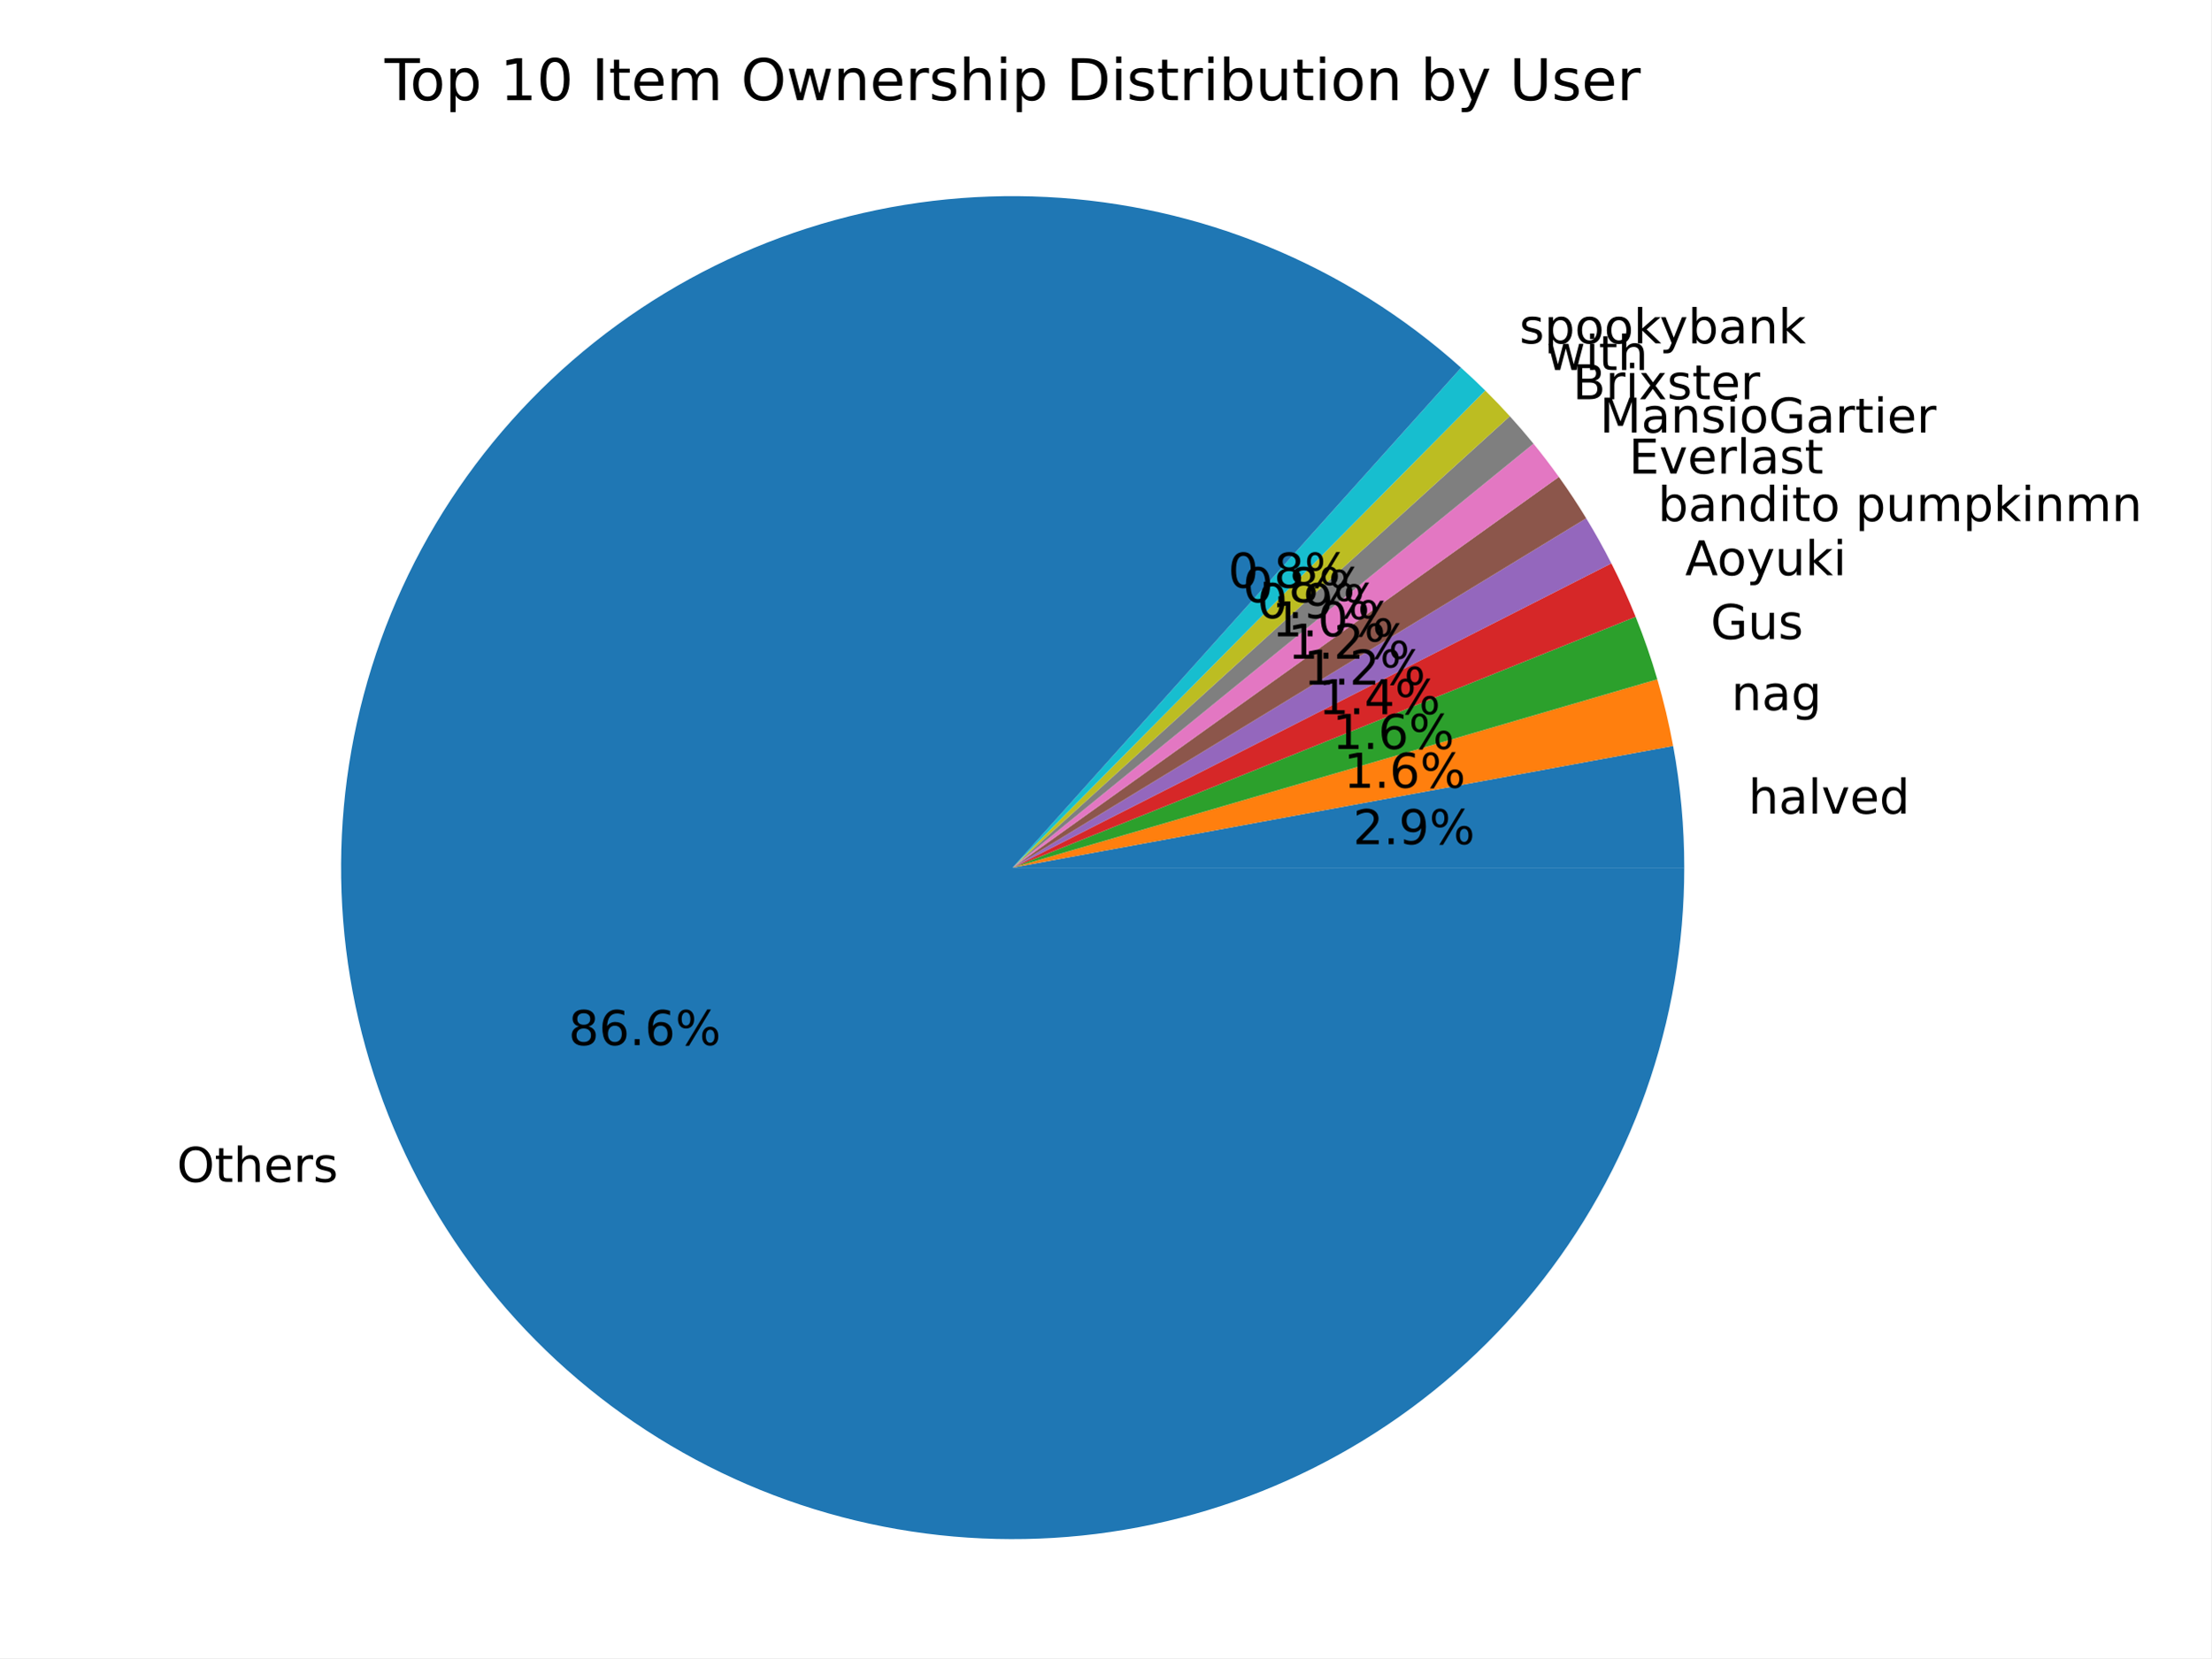
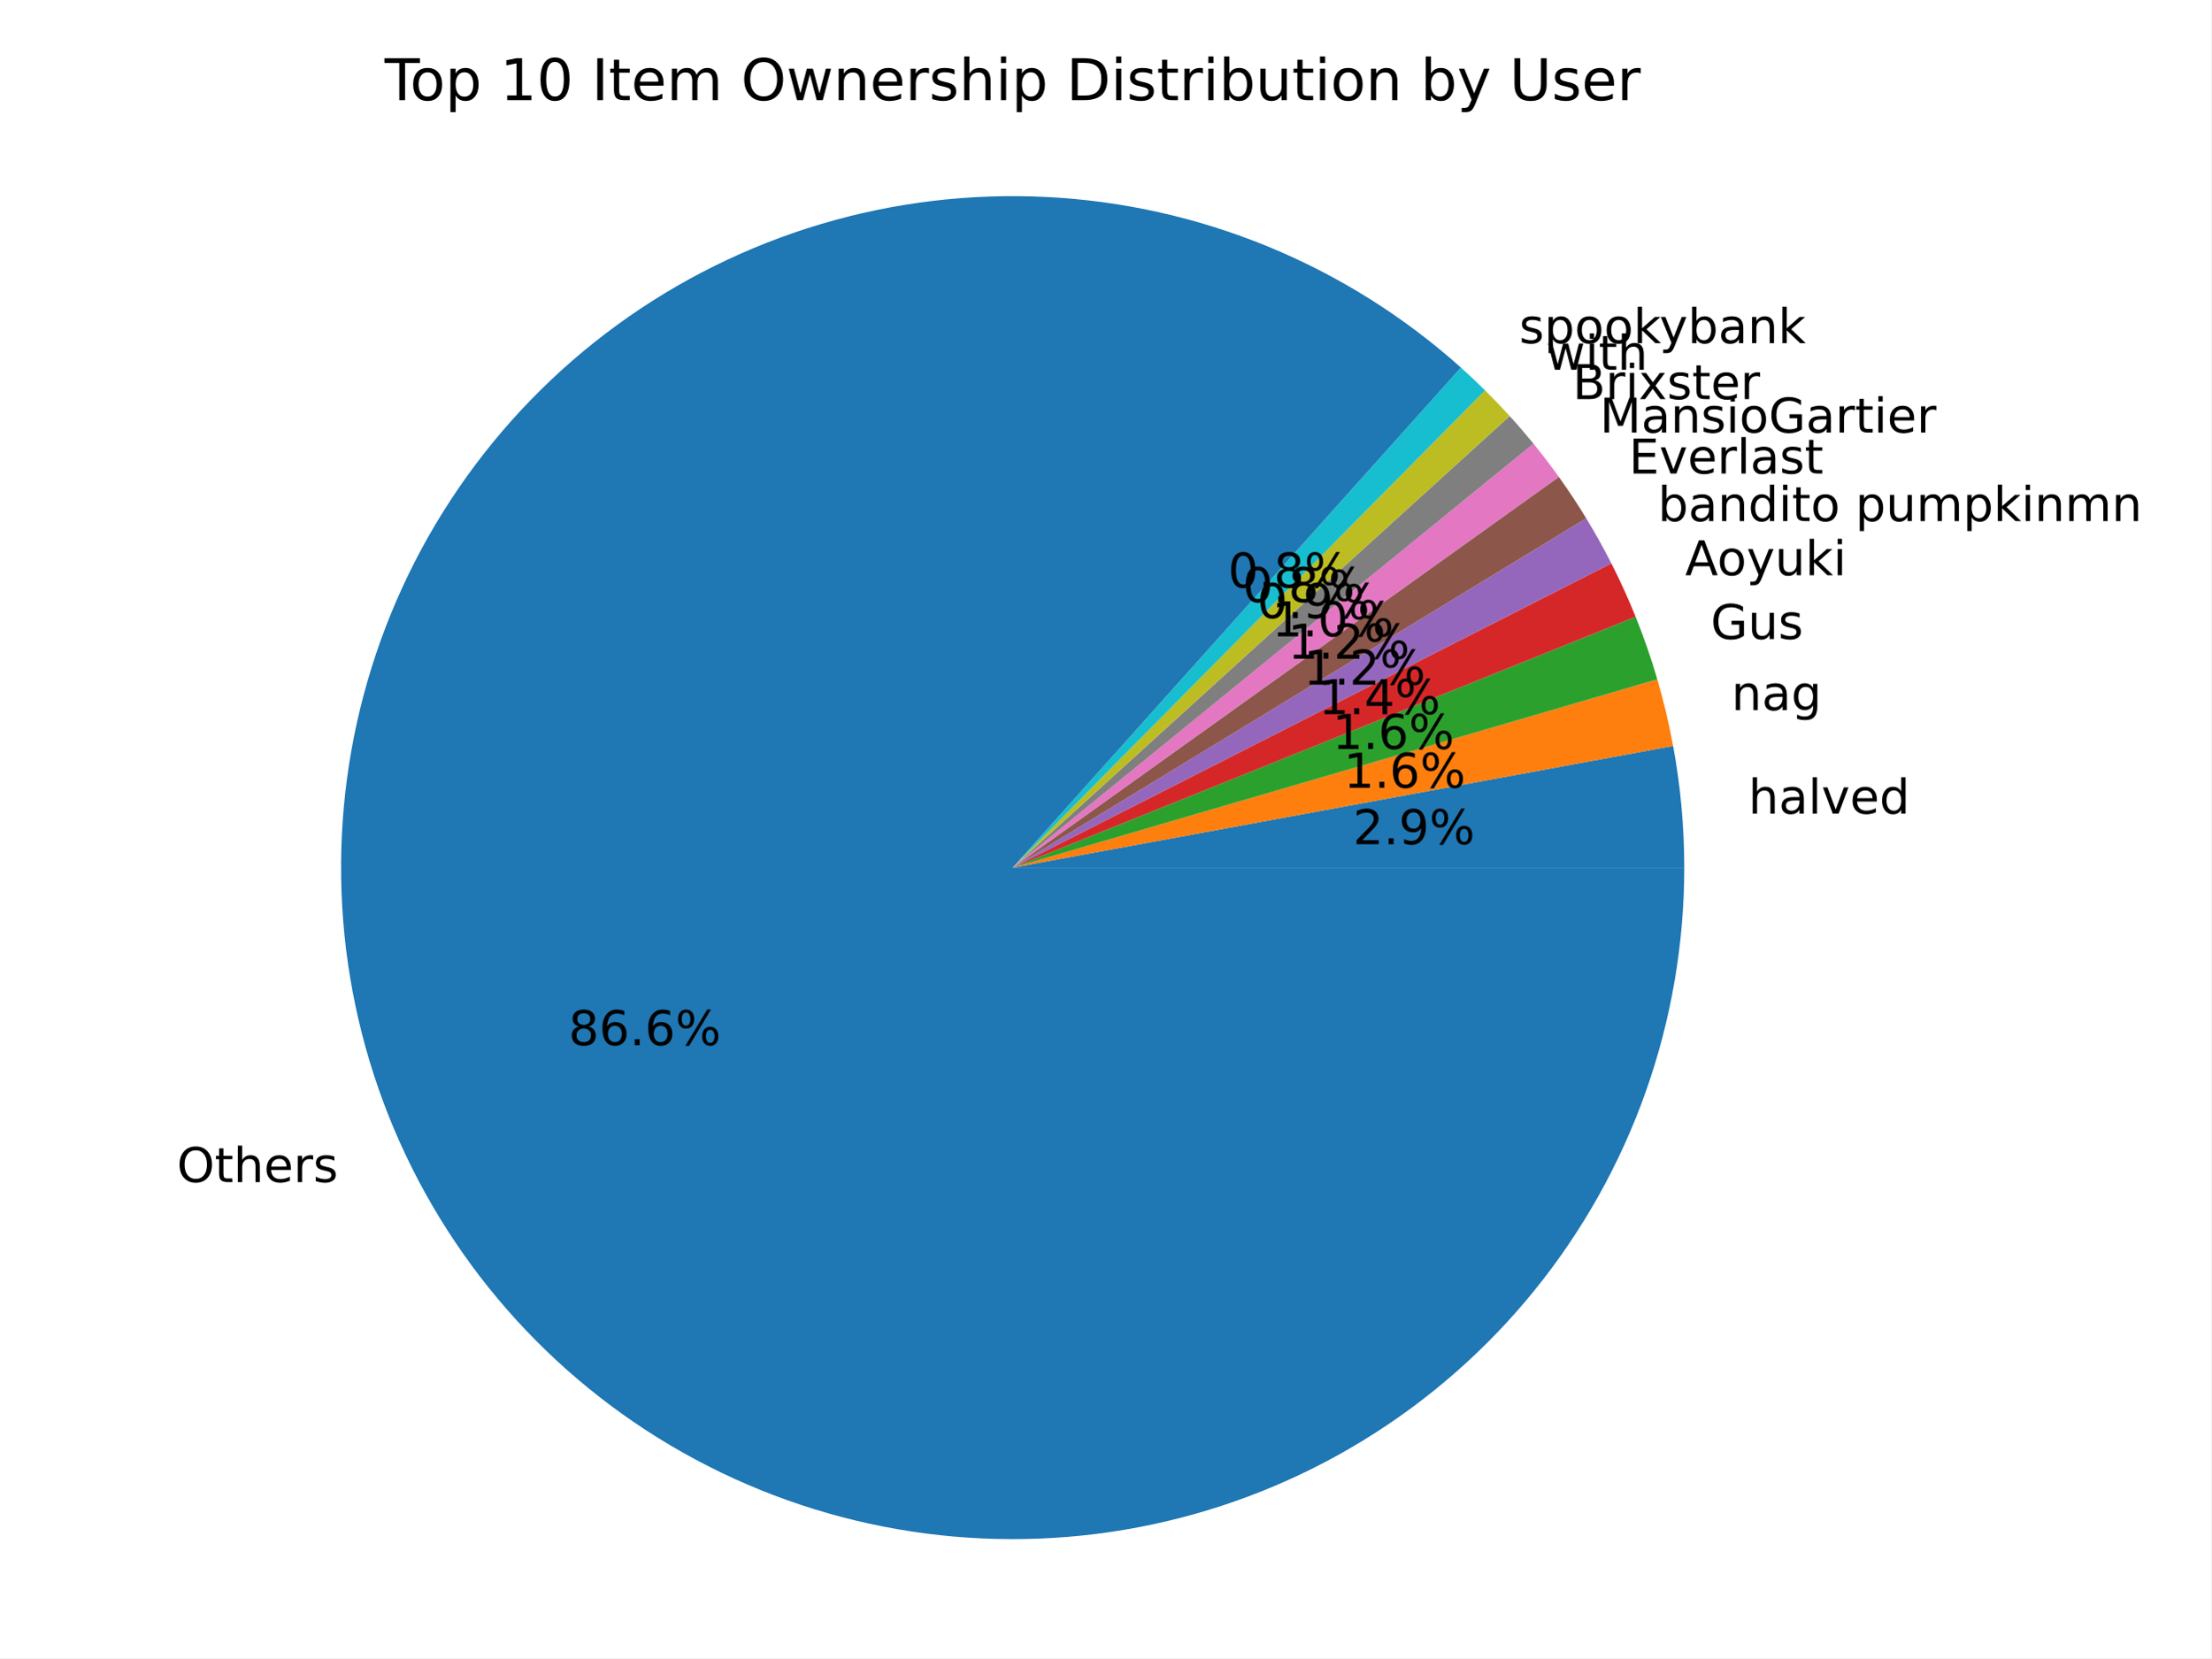
<svg xmlns="http://www.w3.org/2000/svg" xmlns:xlink="http://www.w3.org/1999/xlink" width="460.8pt" height="345.6pt" viewBox="0 0 460.8 345.6" version="1.1">
  <defs>
    <style type="text/css">*{stroke-linejoin: round; stroke-linecap: butt}</style>
  </defs>
  <g id="figure_1">
    <g id="patch_1">
      <path d="M 0 345.6  L 460.8 345.6  L 460.8 0  L 0 0  z " style="fill: #ffffff" />
    </g>
    <g id="axes_1">
      <g id="patch_2">
        <path d="M 351.005 180.84  C 351.005 176.588 350.811 172.337 350.424 168.103  C 350.037 163.868 349.458 159.653 348.687 155.471  L 211.042 180.84  z " style="fill: #1f77b4" />
      </g>
      <g id="patch_3">
        <path d="M 348.687 155.471  C 348.256 153.131 347.765 150.802 347.215 148.487  C 346.664 146.171 346.055 143.87 345.388 141.586  L 211.042 180.84  z " style="fill: #ff7f0e" />
      </g>
      <g id="patch_4">
        <path d="M 345.388 141.586  C 344.743 139.378 344.043 137.185 343.29 135.011  C 342.536 132.837 341.729 130.682 340.87 128.548  L 211.042 180.84  z " style="fill: #2ca02c" />
      </g>
      <g id="patch_5">
        <path d="M 340.87 128.548  C 340.108 126.657 339.305 124.783 338.462 122.927  C 337.618 121.071 336.735 119.234 335.811 117.417  L 211.042 180.84  z " style="fill: #d62728" />
      </g>
      <g id="patch_6">
        <path d="M 335.811 117.417  C 334.998 115.818 334.155 114.235 333.281 112.669  C 332.408 111.103 331.504 109.553 330.571 108.022  L 211.042 180.84  z " style="fill: #9467bd" />
      </g>
      <g id="patch_7">
        <path d="M 330.571 108.022  C 329.674 106.55 328.751 105.095 327.8 103.657  C 326.85 102.219 325.873 100.799 324.87 99.397  L 211.042 180.84  z " style="fill: #8c564b" />
      </g>
      <g id="patch_8">
        <path d="M 324.87 99.397  C 324.025 98.216 323.162 97.049 322.28 95.894  C 321.399 94.74 320.5 93.6 319.583 92.473  L 211.042 180.84  z " style="fill: #e377c2" />
      </g>
      <g id="patch_9">
-         <path d="M 319.583 92.473  C 318.787 91.497 317.979 90.53 317.157 89.575  C 316.336 88.62 315.502 87.676 314.655 86.744  L 211.042 180.84  z " style="fill: #7f7f7f" />
+         <path d="M 319.583 92.473  C 318.782 91.49 317.968 90.517 317.14 89.555  C 316.313 88.594 315.473 87.643 314.619 86.705  L 211.042 180.84  z " style="fill: #7f7f7f" />
      </g>
      <g id="patch_10">
-         <path d="M 314.655 86.744  C 313.825 85.83 312.984 84.928 312.131 84.037  C 311.278 83.146 310.413 82.267 309.536 81.399  L 211.042 180.84  z " style="fill: #bcbd22" />
+         <path d="M 314.619 86.705  C 313.79 85.792 312.948 84.89 312.095 83.999  C 311.241 83.109 310.376 82.229 309.499 81.362  L 211.042 180.84  z " style="fill: #bcbd22" />
      </g>
      <g id="patch_11">
-         <path d="M 309.536 81.399  C 308.716 80.586 307.886 79.784 307.045 78.991  C 306.205 78.199 305.355 77.418 304.495 76.647  L 211.042 180.84  z " style="fill: #17becf" />
+         <path d="M 309.499 81.362  C 308.678 80.549 307.848 79.747 307.007 78.955  C 306.166 78.164 305.316 77.382 304.456 76.612  L 211.042 180.84  z " style="fill: #17becf" />
      </g>
      <g id="patch_12">
-         <path d="M 304.495 76.647  C 292.651 66.023 279.081 57.496 264.37 51.434  C 249.659 45.372 234.022 41.862 218.131 41.056  C 202.241 40.25 186.329 42.16 171.08 46.702  C 155.831 51.245 141.468 58.355 128.61 67.726  C 115.751 77.097 104.584 88.592 95.589 101.716  C 86.594 114.841 79.903 129.404 75.804 144.777  C 71.704 160.151 70.256 176.112 71.521 191.973  C 72.787 207.833 76.748 223.362 83.233 237.891  C 89.719 252.421 98.635 265.738 109.597 277.27  C 120.559 288.802 133.408 298.381 147.59 305.594  C 161.771 312.808 177.08 317.55 192.856 319.617  C 208.632 321.685 224.646 321.047 240.208 317.731  C 255.769 314.416 270.652 308.471 284.216 300.152  C 297.779 291.834 309.825 281.263 319.835 268.896  C 329.845 256.528 337.673 242.544 342.983 227.545  C 348.292 212.546 351.005 196.751 351.005 180.84  L 211.042 180.84  z " style="fill: #1f77b4" />
+         <path d="M 304.456 76.612  C 292.608 65.993 279.036 57.472 264.324 51.415  C 249.613 45.359 233.975 41.854 218.085 41.054  C 202.196 40.253 186.285 42.167 171.039 46.715  C 155.793 51.262 141.433 58.375 128.578 67.749  C 115.723 77.123 104.559 88.62 95.569 101.746  C 86.578 114.872 79.891 129.436 75.795 144.809  C 71.699 160.183 70.255 176.143 71.524 192.002  C 72.793 207.861 76.756 223.388 83.244 237.915  C 89.732 252.442 98.649 265.757 109.613 277.287  C 120.576 288.816 133.425 298.393 147.607 305.603  C 161.789 312.814 177.097 317.554 192.872 319.619  C 208.648 321.685 224.66 321.045 240.22 317.728  C 255.781 314.412 270.662 308.466 284.224 300.147  C 297.786 291.828 309.83 281.258 319.839 268.891  C 329.848 256.524 337.675 242.54 342.984 227.542  C 348.293 212.544 351.005 196.75 351.005 180.84  L 211.042 180.84  z " style="fill: #1f77b4" />
      </g>
      <g id="matplotlib.axis_1" />
      <g id="matplotlib.axis_2" />
      <g id="text_1">
        <g transform="translate(364.3628 169.5882) scale(0.1 -0.1)">
          <defs>
            <path id="DejaVuSans-68" d="M 3513 2113  L 3513 0  L 2938 0  L 2938 2094  Q 2938 2591 2744 2837  Q 2550 3084 2163 3084  Q 1697 3084 1428 2787  Q 1159 2491 1159 1978  L 1159 0  L 581 0  L 581 4863  L 1159 4863  L 1159 2956  Q 1366 3272 1645 3428  Q 1925 3584 2291 3584  Q 2894 3584 3203 3211  Q 3513 2838 3513 2113  z " transform="scale(0.015625)" />
            <path id="DejaVuSans-61" d="M 2194 1759  Q 1497 1759 1228 1600  Q 959 1441 959 1056  Q 959 750 1161 570  Q 1363 391 1709 391  Q 2188 391 2477 730  Q 2766 1069 2766 1631  L 2766 1759  L 2194 1759  z M 3341 1997  L 3341 0  L 2766 0  L 2766 531  Q 2569 213 2275 61  Q 1981 -91 1556 -91  Q 1019 -91 701 211  Q 384 513 384 1019  Q 384 1609 779 1909  Q 1175 2209 1959 2209  L 2766 2209  L 2766 2266  Q 2766 2663 2505 2880  Q 2244 3097 1772 3097  Q 1472 3097 1187 3025  Q 903 2953 641 2809  L 641 3341  Q 956 3463 1253 3523  Q 1550 3584 1831 3584  Q 2591 3584 2966 3190  Q 3341 2797 3341 1997  z " transform="scale(0.015625)" />
            <path id="DejaVuSans-6c" d="M 603 4863  L 1178 4863  L 1178 0  L 603 0  L 603 4863  z " transform="scale(0.015625)" />
            <path id="DejaVuSans-76" d="M 191 3500  L 800 3500  L 1894 563  L 2988 3500  L 3597 3500  L 2284 0  L 1503 0  L 191 3500  z " transform="scale(0.015625)" />
            <path id="DejaVuSans-65" d="M 3597 1894  L 3597 1613  L 953 1613  Q 991 1019 1311 708  Q 1631 397 2203 397  Q 2534 397 2845 478  Q 3156 559 3463 722  L 3463 178  Q 3153 47 2828 -22  Q 2503 -91 2169 -91  Q 1331 -91 842 396  Q 353 884 353 1716  Q 353 2575 817 3079  Q 1281 3584 2069 3584  Q 2775 3584 3186 3129  Q 3597 2675 3597 1894  z M 3022 2063  Q 3016 2534 2758 2815  Q 2500 3097 2075 3097  Q 1594 3097 1305 2825  Q 1016 2553 972 2059  L 3022 2063  z " transform="scale(0.015625)" />
            <path id="DejaVuSans-64" d="M 2906 2969  L 2906 4863  L 3481 4863  L 3481 0  L 2906 0  L 2906 525  Q 2725 213 2448 61  Q 2172 -91 1784 -91  Q 1150 -91 751 415  Q 353 922 353 1747  Q 353 2572 751 3078  Q 1150 3584 1784 3584  Q 2172 3584 2448 3432  Q 2725 3281 2906 2969  z M 947 1747  Q 947 1113 1208 752  Q 1469 391 1925 391  Q 2381 391 2643 752  Q 2906 1113 2906 1747  Q 2906 2381 2643 2742  Q 2381 3103 1925 3103  Q 1469 3103 1208 2742  Q 947 2381 947 1747  z " transform="scale(0.015625)" />
          </defs>
          <use xlink:href="#DejaVuSans-68" />
          <use xlink:href="#DejaVuSans-61" x="63.379" />
          <use xlink:href="#DejaVuSans-6c" x="124.658" />
          <use xlink:href="#DejaVuSans-76" x="152.441" />
          <use xlink:href="#DejaVuSans-65" x="211.621" />
          <use xlink:href="#DejaVuSans-64" x="273.145" />
        </g>
      </g>
      <g id="text_2">
        <g transform="translate(281.969 175.9569) scale(0.1 -0.1)">
          <defs>
            <path id="DejaVuSans-32" d="M 1228 531  L 3431 531  L 3431 0  L 469 0  L 469 531  Q 828 903 1448 1529  Q 2069 2156 2228 2338  Q 2531 2678 2651 2914  Q 2772 3150 2772 3378  Q 2772 3750 2511 3984  Q 2250 4219 1831 4219  Q 1534 4219 1204 4116  Q 875 4013 500 3803  L 500 4441  Q 881 4594 1212 4672  Q 1544 4750 1819 4750  Q 2544 4750 2975 4387  Q 3406 4025 3406 3419  Q 3406 3131 3298 2873  Q 3191 2616 2906 2266  Q 2828 2175 2409 1742  Q 1991 1309 1228 531  z " transform="scale(0.015625)" />
            <path id="DejaVuSans-2e" d="M 684 794  L 1344 794  L 1344 0  L 684 0  L 684 794  z " transform="scale(0.015625)" />
            <path id="DejaVuSans-39" d="M 703 97  L 703 672  Q 941 559 1184 500  Q 1428 441 1663 441  Q 2288 441 2617 861  Q 2947 1281 2994 2138  Q 2813 1869 2534 1725  Q 2256 1581 1919 1581  Q 1219 1581 811 2004  Q 403 2428 403 3163  Q 403 3881 828 4315  Q 1253 4750 1959 4750  Q 2769 4750 3195 4129  Q 3622 3509 3622 2328  Q 3622 1225 3098 567  Q 2575 -91 1691 -91  Q 1453 -91 1209 -44  Q 966 3 703 97  z M 1959 2075  Q 2384 2075 2632 2365  Q 2881 2656 2881 3163  Q 2881 3666 2632 3958  Q 2384 4250 1959 4250  Q 1534 4250 1286 3958  Q 1038 3666 1038 3163  Q 1038 2656 1286 2365  Q 1534 2075 1959 2075  z " transform="scale(0.015625)" />
            <path id="DejaVuSans-25" d="M 4653 2053  Q 4381 2053 4226 1822  Q 4072 1591 4072 1178  Q 4072 772 4226 539  Q 4381 306 4653 306  Q 4919 306 5073 539  Q 5228 772 5228 1178  Q 5228 1588 5073 1820  Q 4919 2053 4653 2053  z M 4653 2450  Q 5147 2450 5437 2106  Q 5728 1763 5728 1178  Q 5728 594 5436 251  Q 5144 -91 4653 -91  Q 4153 -91 3862 251  Q 3572 594 3572 1178  Q 3572 1766 3864 2108  Q 4156 2450 4653 2450  z M 1428 4353  Q 1159 4353 1004 4120  Q 850 3888 850 3481  Q 850 3069 1003 2837  Q 1156 2606 1428 2606  Q 1700 2606 1854 2837  Q 2009 3069 2009 3481  Q 2009 3884 1853 4118  Q 1697 4353 1428 4353  z M 4250 4750  L 4750 4750  L 1831 -91  L 1331 -91  L 4250 4750  z M 1428 4750  Q 1922 4750 2215 4408  Q 2509 4066 2509 3481  Q 2509 2891 2217 2550  Q 1925 2209 1428 2209  Q 931 2209 642 2551  Q 353 2894 353 3481  Q 353 4063 643 4406  Q 934 4750 1428 4750  z " transform="scale(0.015625)" />
          </defs>
          <use xlink:href="#DejaVuSans-32" />
          <use xlink:href="#DejaVuSans-2e" x="63.623" />
          <use xlink:href="#DejaVuSans-39" x="95.41" />
          <use xlink:href="#DejaVuSans-25" x="159.033" />
        </g>
      </g>
      <g id="text_3">
        <g transform="translate(360.8319 148.0105) scale(0.1 -0.1)">
          <defs>
            <path id="DejaVuSans-6e" d="M 3513 2113  L 3513 0  L 2938 0  L 2938 2094  Q 2938 2591 2744 2837  Q 2550 3084 2163 3084  Q 1697 3084 1428 2787  Q 1159 2491 1159 1978  L 1159 0  L 581 0  L 581 3500  L 1159 3500  L 1159 2956  Q 1366 3272 1645 3428  Q 1925 3584 2291 3584  Q 2894 3584 3203 3211  Q 3513 2838 3513 2113  z " transform="scale(0.015625)" />
            <path id="DejaVuSans-67" d="M 2906 1791  Q 2906 2416 2648 2759  Q 2391 3103 1925 3103  Q 1463 3103 1205 2759  Q 947 2416 947 1791  Q 947 1169 1205 825  Q 1463 481 1925 481  Q 2391 481 2648 825  Q 2906 1169 2906 1791  z M 3481 434  Q 3481 -459 3084 -895  Q 2688 -1331 1869 -1331  Q 1566 -1331 1297 -1286  Q 1028 -1241 775 -1147  L 775 -588  Q 1028 -725 1275 -790  Q 1522 -856 1778 -856  Q 2344 -856 2625 -561  Q 2906 -266 2906 331  L 2906 616  Q 2728 306 2450 153  Q 2172 0 1784 0  Q 1141 0 747 490  Q 353 981 353 1791  Q 353 2603 747 3093  Q 1141 3584 1784 3584  Q 2172 3584 2450 3431  Q 2728 3278 2906 2969  L 2906 3500  L 3481 3500  L 3481 434  z " transform="scale(0.015625)" />
          </defs>
          <use xlink:href="#DejaVuSans-6e" />
          <use xlink:href="#DejaVuSans-61" x="63.379" />
          <use xlink:href="#DejaVuSans-67" x="124.658" />
        </g>
      </g>
      <g id="text_4">
        <g transform="translate(280.043 164.1873) scale(0.1 -0.1)">
          <defs>
            <path id="DejaVuSans-31" d="M 794 531  L 1825 531  L 1825 4091  L 703 3866  L 703 4441  L 1819 4666  L 2450 4666  L 2450 531  L 3481 531  L 3481 0  L 794 0  L 794 531  z " transform="scale(0.015625)" />
            <path id="DejaVuSans-36" d="M 2113 2584  Q 1688 2584 1439 2293  Q 1191 2003 1191 1497  Q 1191 994 1439 701  Q 1688 409 2113 409  Q 2538 409 2786 701  Q 3034 994 3034 1497  Q 3034 2003 2786 2293  Q 2538 2584 2113 2584  z M 3366 4563  L 3366 3988  Q 3128 4100 2886 4159  Q 2644 4219 2406 4219  Q 1781 4219 1451 3797  Q 1122 3375 1075 2522  Q 1259 2794 1537 2939  Q 1816 3084 2150 3084  Q 2853 3084 3261 2657  Q 3669 2231 3669 1497  Q 3669 778 3244 343  Q 2819 -91 2113 -91  Q 1303 -91 875 529  Q 447 1150 447 2328  Q 447 3434 972 4092  Q 1497 4750 2381 4750  Q 2619 4750 2861 4703  Q 3103 4656 3366 4563  z " transform="scale(0.015625)" />
          </defs>
          <use xlink:href="#DejaVuSans-31" />
          <use xlink:href="#DejaVuSans-2e" x="63.623" />
          <use xlink:href="#DejaVuSans-36" x="95.41" />
          <use xlink:href="#DejaVuSans-25" x="159.033" />
        </g>
      </g>
      <g id="text_5">
        <g transform="translate(356.5145 133.1878) scale(0.1 -0.1)">
          <defs>
            <path id="DejaVuSans-47" d="M 3809 666  L 3809 1919  L 2778 1919  L 2778 2438  L 4434 2438  L 4434 434  Q 4069 175 3628 42  Q 3188 -91 2688 -91  Q 1594 -91 976 548  Q 359 1188 359 2328  Q 359 3472 976 4111  Q 1594 4750 2688 4750  Q 3144 4750 3555 4637  Q 3966 4525 4313 4306  L 4313 3634  Q 3963 3931 3569 4081  Q 3175 4231 2741 4231  Q 1884 4231 1454 3753  Q 1025 3275 1025 2328  Q 1025 1384 1454 906  Q 1884 428 2741 428  Q 3075 428 3337 486  Q 3600 544 3809 666  z " transform="scale(0.015625)" />
            <path id="DejaVuSans-75" d="M 544 1381  L 544 3500  L 1119 3500  L 1119 1403  Q 1119 906 1312 657  Q 1506 409 1894 409  Q 2359 409 2629 706  Q 2900 1003 2900 1516  L 2900 3500  L 3475 3500  L 3475 0  L 2900 0  L 2900 538  Q 2691 219 2414 64  Q 2138 -91 1772 -91  Q 1169 -91 856 284  Q 544 659 544 1381  z M 1991 3584  L 1991 3584  z " transform="scale(0.015625)" />
            <path id="DejaVuSans-73" d="M 2834 3397  L 2834 2853  Q 2591 2978 2328 3040  Q 2066 3103 1784 3103  Q 1356 3103 1142 2972  Q 928 2841 928 2578  Q 928 2378 1081 2264  Q 1234 2150 1697 2047  L 1894 2003  Q 2506 1872 2764 1633  Q 3022 1394 3022 966  Q 3022 478 2636 193  Q 2250 -91 1575 -91  Q 1294 -91 989 -36  Q 684 19 347 128  L 347 722  Q 666 556 975 473  Q 1284 391 1588 391  Q 1994 391 2212 530  Q 2431 669 2431 922  Q 2431 1156 2273 1281  Q 2116 1406 1581 1522  L 1381 1569  Q 847 1681 609 1914  Q 372 2147 372 2553  Q 372 3047 722 3315  Q 1072 3584 1716 3584  Q 2034 3584 2315 3537  Q 2597 3491 2834 3397  z " transform="scale(0.015625)" />
          </defs>
          <use xlink:href="#DejaVuSans-47" />
          <use xlink:href="#DejaVuSans-75" x="77.49" />
          <use xlink:href="#DejaVuSans-73" x="140.869" />
        </g>
      </g>
      <g id="text_6">
        <g transform="translate(277.6881 156.1021) scale(0.1 -0.1)">
          <use xlink:href="#DejaVuSans-31" />
          <use xlink:href="#DejaVuSans-2e" x="63.623" />
          <use xlink:href="#DejaVuSans-36" x="95.41" />
          <use xlink:href="#DejaVuSans-25" x="159.033" />
        </g>
      </g>
      <g id="text_7">
        <g transform="translate(351.2039 119.8952) scale(0.1 -0.1)">
          <defs>
            <path id="DejaVuSans-41" d="M 2188 4044  L 1331 1722  L 3047 1722  L 2188 4044  z M 1831 4666  L 2547 4666  L 4325 0  L 3669 0  L 3244 1197  L 1141 1197  L 716 0  L 50 0  L 1831 4666  z " transform="scale(0.015625)" />
            <path id="DejaVuSans-6f" d="M 1959 3097  Q 1497 3097 1228 2736  Q 959 2375 959 1747  Q 959 1119 1226 758  Q 1494 397 1959 397  Q 2419 397 2687 759  Q 2956 1122 2956 1747  Q 2956 2369 2687 2733  Q 2419 3097 1959 3097  z M 1959 3584  Q 2709 3584 3137 3096  Q 3566 2609 3566 1747  Q 3566 888 3137 398  Q 2709 -91 1959 -91  Q 1206 -91 779 398  Q 353 888 353 1747  Q 353 2609 779 3096  Q 1206 3584 1959 3584  z " transform="scale(0.015625)" />
            <path id="DejaVuSans-79" d="M 2059 -325  Q 1816 -950 1584 -1140  Q 1353 -1331 966 -1331  L 506 -1331  L 506 -850  L 844 -850  Q 1081 -850 1212 -737  Q 1344 -625 1503 -206  L 1606 56  L 191 3500  L 800 3500  L 1894 763  L 2988 3500  L 3597 3500  L 2059 -325  z " transform="scale(0.015625)" />
            <path id="DejaVuSans-6b" d="M 581 4863  L 1159 4863  L 1159 1991  L 2875 3500  L 3609 3500  L 1753 1863  L 3688 0  L 2938 0  L 1159 1709  L 1159 0  L 581 0  L 581 4863  z " transform="scale(0.015625)" />
            <path id="DejaVuSans-69" d="M 603 3500  L 1178 3500  L 1178 0  L 603 0  L 603 3500  z M 603 4863  L 1178 4863  L 1178 4134  L 603 4134  L 603 4863  z " transform="scale(0.015625)" />
          </defs>
          <use xlink:href="#DejaVuSans-41" />
          <use xlink:href="#DejaVuSans-6f" x="66.658" />
          <use xlink:href="#DejaVuSans-79" x="127.84" />
          <use xlink:href="#DejaVuSans-75" x="187.02" />
          <use xlink:href="#DejaVuSans-6b" x="250.398" />
          <use xlink:href="#DejaVuSans-69" x="308.309" />
        </g>
      </g>
      <g id="text_8">
        <g transform="translate(274.7914 148.8517) scale(0.1 -0.1)">
          <defs>
            <path id="DejaVuSans-34" d="M 2419 4116  L 825 1625  L 2419 1625  L 2419 4116  z M 2253 4666  L 3047 4666  L 3047 1625  L 3713 1625  L 3713 1100  L 3047 1100  L 3047 0  L 2419 0  L 2419 1100  L 313 1100  L 313 1709  L 2253 4666  z " transform="scale(0.015625)" />
          </defs>
          <use xlink:href="#DejaVuSans-31" />
          <use xlink:href="#DejaVuSans-2e" x="63.623" />
          <use xlink:href="#DejaVuSans-34" x="95.41" />
          <use xlink:href="#DejaVuSans-25" x="159.033" />
        </g>
      </g>
      <g id="text_9">
        <g transform="translate(345.5053 108.6113) scale(0.1 -0.1)">
          <defs>
            <path id="DejaVuSans-62" d="M 3116 1747  Q 3116 2381 2855 2742  Q 2594 3103 2138 3103  Q 1681 3103 1420 2742  Q 1159 2381 1159 1747  Q 1159 1113 1420 752  Q 1681 391 2138 391  Q 2594 391 2855 752  Q 3116 1113 3116 1747  z M 1159 2969  Q 1341 3281 1617 3432  Q 1894 3584 2278 3584  Q 2916 3584 3314 3078  Q 3713 2572 3713 1747  Q 3713 922 3314 415  Q 2916 -91 2278 -91  Q 1894 -91 1617 61  Q 1341 213 1159 525  L 1159 0  L 581 0  L 581 4863  L 1159 4863  L 1159 2969  z " transform="scale(0.015625)" />
            <path id="DejaVuSans-74" d="M 1172 4494  L 1172 3500  L 2356 3500  L 2356 3053  L 1172 3053  L 1172 1153  Q 1172 725 1289 603  Q 1406 481 1766 481  L 2356 481  L 2356 0  L 1766 0  Q 1100 0 847 248  Q 594 497 594 1153  L 594 3053  L 172 3053  L 172 3500  L 594 3500  L 594 4494  L 1172 4494  z " transform="scale(0.015625)" />
            <path id="DejaVuSans-20" transform="scale(0.015625)" />
            <path id="DejaVuSans-70" d="M 1159 525  L 1159 -1331  L 581 -1331  L 581 3500  L 1159 3500  L 1159 2969  Q 1341 3281 1617 3432  Q 1894 3584 2278 3584  Q 2916 3584 3314 3078  Q 3713 2572 3713 1747  Q 3713 922 3314 415  Q 2916 -91 2278 -91  Q 1894 -91 1617 61  Q 1341 213 1159 525  z M 3116 1747  Q 3116 2381 2855 2742  Q 2594 3103 2138 3103  Q 1681 3103 1420 2742  Q 1159 2381 1159 1747  Q 1159 1113 1420 752  Q 1681 391 2138 391  Q 2594 391 2855 752  Q 3116 1113 3116 1747  z " transform="scale(0.015625)" />
            <path id="DejaVuSans-6d" d="M 3328 2828  Q 3544 3216 3844 3400  Q 4144 3584 4550 3584  Q 5097 3584 5394 3201  Q 5691 2819 5691 2113  L 5691 0  L 5113 0  L 5113 2094  Q 5113 2597 4934 2840  Q 4756 3084 4391 3084  Q 3944 3084 3684 2787  Q 3425 2491 3425 1978  L 3425 0  L 2847 0  L 2847 2094  Q 2847 2600 2669 2842  Q 2491 3084 2119 3084  Q 1678 3084 1418 2786  Q 1159 2488 1159 1978  L 1159 0  L 581 0  L 581 3500  L 1159 3500  L 1159 2956  Q 1356 3278 1631 3431  Q 1906 3584 2284 3584  Q 2666 3584 2933 3390  Q 3200 3197 3328 2828  z " transform="scale(0.015625)" />
          </defs>
          <use xlink:href="#DejaVuSans-62" />
          <use xlink:href="#DejaVuSans-61" x="63.477" />
          <use xlink:href="#DejaVuSans-6e" x="124.756" />
          <use xlink:href="#DejaVuSans-64" x="188.135" />
          <use xlink:href="#DejaVuSans-69" x="251.611" />
          <use xlink:href="#DejaVuSans-74" x="279.395" />
          <use xlink:href="#DejaVuSans-6f" x="318.604" />
          <use xlink:href="#DejaVuSans-20" x="379.785" />
          <use xlink:href="#DejaVuSans-70" x="411.572" />
          <use xlink:href="#DejaVuSans-75" x="475.049" />
          <use xlink:href="#DejaVuSans-6d" x="538.428" />
          <use xlink:href="#DejaVuSans-70" x="635.84" />
          <use xlink:href="#DejaVuSans-6b" x="699.316" />
          <use xlink:href="#DejaVuSans-69" x="757.227" />
          <use xlink:href="#DejaVuSans-6e" x="785.01" />
          <use xlink:href="#DejaVuSans-6d" x="848.389" />
          <use xlink:href="#DejaVuSans-6e" x="945.801" />
        </g>
      </g>
      <g id="text_10">
        <g transform="translate(271.6831 142.6968) scale(0.1 -0.1)">
          <use xlink:href="#DejaVuSans-31" />
          <use xlink:href="#DejaVuSans-2e" x="63.623" />
          <use xlink:href="#DejaVuSans-32" x="95.41" />
          <use xlink:href="#DejaVuSans-25" x="159.033" />
        </g>
      </g>
      <g id="text_11">
        <g transform="translate(339.4761 98.69793) scale(0.1 -0.1)">
          <defs>
            <path id="DejaVuSans-45" d="M 628 4666  L 3578 4666  L 3578 4134  L 1259 4134  L 1259 2753  L 3481 2753  L 3481 2222  L 1259 2222  L 1259 531  L 3634 531  L 3634 0  L 628 0  L 628 4666  z " transform="scale(0.015625)" />
            <path id="DejaVuSans-72" d="M 2631 2963  Q 2534 3019 2420 3045  Q 2306 3072 2169 3072  Q 1681 3072 1420 2755  Q 1159 2438 1159 1844  L 1159 0  L 581 0  L 581 3500  L 1159 3500  L 1159 2956  Q 1341 3275 1631 3429  Q 1922 3584 2338 3584  Q 2397 3584 2469 3576  Q 2541 3569 2628 3553  L 2631 2963  z " transform="scale(0.015625)" />
          </defs>
          <use xlink:href="#DejaVuSans-45" />
          <use xlink:href="#DejaVuSans-76" x="63.184" />
          <use xlink:href="#DejaVuSans-65" x="122.363" />
          <use xlink:href="#DejaVuSans-72" x="183.887" />
          <use xlink:href="#DejaVuSans-6c" x="225" />
          <use xlink:href="#DejaVuSans-61" x="252.783" />
          <use xlink:href="#DejaVuSans-73" x="314.062" />
          <use xlink:href="#DejaVuSans-74" x="366.162" />
        </g>
      </g>
      <g id="text_12">
        <g transform="translate(268.3945 137.2895) scale(0.1 -0.1)">
          <use xlink:href="#DejaVuSans-31" />
          <use xlink:href="#DejaVuSans-2e" x="63.623" />
          <use xlink:href="#DejaVuSans-32" x="95.41" />
          <use xlink:href="#DejaVuSans-25" x="159.033" />
        </g>
      </g>
      <g id="text_13">
        <g transform="translate(333.4042 90.15911) scale(0.1 -0.1)">
          <defs>
            <path id="DejaVuSans-4d" d="M 628 4666  L 1569 4666  L 2759 1491  L 3956 4666  L 4897 4666  L 4897 0  L 4281 0  L 4281 4097  L 3078 897  L 2444 897  L 1241 4097  L 1241 0  L 628 0  L 628 4666  z " transform="scale(0.015625)" />
          </defs>
          <use xlink:href="#DejaVuSans-4d" />
          <use xlink:href="#DejaVuSans-61" x="86.279" />
          <use xlink:href="#DejaVuSans-6e" x="147.559" />
          <use xlink:href="#DejaVuSans-73" x="210.938" />
          <use xlink:href="#DejaVuSans-69" x="263.037" />
          <use xlink:href="#DejaVuSans-6f" x="290.82" />
          <use xlink:href="#DejaVuSans-47" x="352.002" />
          <use xlink:href="#DejaVuSans-61" x="429.492" />
          <use xlink:href="#DejaVuSans-72" x="490.771" />
          <use xlink:href="#DejaVuSans-74" x="531.885" />
          <use xlink:href="#DejaVuSans-69" x="571.094" />
          <use xlink:href="#DejaVuSans-65" x="598.877" />
          <use xlink:href="#DejaVuSans-72" x="660.4" />
        </g>
      </g>
      <g id="text_14">
        <g transform="translate(265.0825 132.632) scale(0.1 -0.1)">
          <defs>
            <path id="DejaVuSans-30" d="M 2034 4250  Q 1547 4250 1301 3770  Q 1056 3291 1056 2328  Q 1056 1369 1301 889  Q 1547 409 2034 409  Q 2525 409 2770 889  Q 3016 1369 3016 2328  Q 3016 3291 2770 3770  Q 2525 4250 2034 4250  z M 2034 4750  Q 2819 4750 3233 4129  Q 3647 3509 3647 2328  Q 3647 1150 3233 529  Q 2819 -91 2034 -91  Q 1250 -91 836 529  Q 422 1150 422 2328  Q 422 3509 836 4129  Q 1250 4750 2034 4750  z " transform="scale(0.015625)" />
          </defs>
          <use xlink:href="#DejaVuSans-31" />
          <use xlink:href="#DejaVuSans-2e" x="63.623" />
          <use xlink:href="#DejaVuSans-30" x="95.41" />
          <use xlink:href="#DejaVuSans-25" x="159.033" />
        </g>
      </g>
      <g id="text_15">
-         <g transform="translate(327.769 83.20811) scale(0.1 -0.1)">
+         <g transform="translate(327.7502 83.18623) scale(0.1 -0.1)">
          <defs>
            <path id="DejaVuSans-42" d="M 1259 2228  L 1259 519  L 2272 519  Q 2781 519 3026 730  Q 3272 941 3272 1375  Q 3272 1813 3026 2020  Q 2781 2228 2272 2228  L 1259 2228  z M 1259 4147  L 1259 2741  L 2194 2741  Q 2656 2741 2882 2914  Q 3109 3088 3109 3444  Q 3109 3797 2882 3972  Q 2656 4147 2194 4147  L 1259 4147  z M 628 4666  L 2241 4666  Q 2963 4666 3353 4366  Q 3744 4066 3744 3513  Q 3744 3084 3544 2831  Q 3344 2578 2956 2516  Q 3422 2416 3680 2098  Q 3938 1781 3938 1306  Q 3938 681 3513 340  Q 3088 0 2303 0  L 628 0  L 628 4666  z " transform="scale(0.015625)" />
            <path id="DejaVuSans-78" d="M 3513 3500  L 2247 1797  L 3578 0  L 2900 0  L 1881 1375  L 863 0  L 184 0  L 1544 1831  L 300 3500  L 978 3500  L 1906 2253  L 2834 3500  L 3513 3500  z " transform="scale(0.015625)" />
          </defs>
          <use xlink:href="#DejaVuSans-42" />
          <use xlink:href="#DejaVuSans-72" x="68.604" />
          <use xlink:href="#DejaVuSans-69" x="109.717" />
          <use xlink:href="#DejaVuSans-78" x="137.5" />
          <use xlink:href="#DejaVuSans-73" x="196.68" />
          <use xlink:href="#DejaVuSans-74" x="248.779" />
          <use xlink:href="#DejaVuSans-65" x="287.988" />
          <use xlink:href="#DejaVuSans-72" x="349.512" />
        </g>
      </g>
      <g id="text_16">
-         <g transform="translate(262.0087 128.8405) scale(0.1 -0.1)">
+         <g transform="translate(261.9985 128.8286) scale(0.1 -0.1)">
          <use xlink:href="#DejaVuSans-30" />
          <use xlink:href="#DejaVuSans-2e" x="63.623" />
          <use xlink:href="#DejaVuSans-39" x="95.41" />
          <use xlink:href="#DejaVuSans-25" x="159.033" />
        </g>
      </g>
      <g id="text_17">
-         <g transform="translate(322.2399 77.11636) scale(0.1 -0.1)">
+         <g transform="translate(322.1999 77.07467) scale(0.1 -0.1)">
          <defs>
            <path id="DejaVuSans-77" d="M 269 3500  L 844 3500  L 1563 769  L 2278 3500  L 2956 3500  L 3675 769  L 4391 3500  L 4966 3500  L 4050 0  L 3372 0  L 2619 2869  L 1863 0  L 1184 0  L 269 3500  z " transform="scale(0.015625)" />
          </defs>
          <use xlink:href="#DejaVuSans-77" />
          <use xlink:href="#DejaVuSans-69" x="81.787" />
          <use xlink:href="#DejaVuSans-74" x="109.57" />
          <use xlink:href="#DejaVuSans-68" x="148.779" />
        </g>
      </g>
      <g id="text_18">
-         <g transform="translate(258.9929 125.5177) scale(0.1 -0.1)">
+         <g transform="translate(258.9711 125.495) scale(0.1 -0.1)">
          <defs>
            <path id="DejaVuSans-38" d="M 2034 2216  Q 1584 2216 1326 1975  Q 1069 1734 1069 1313  Q 1069 891 1326 650  Q 1584 409 2034 409  Q 2484 409 2743 651  Q 3003 894 3003 1313  Q 3003 1734 2745 1975  Q 2488 2216 2034 2216  z M 1403 2484  Q 997 2584 770 2862  Q 544 3141 544 3541  Q 544 4100 942 4425  Q 1341 4750 2034 4750  Q 2731 4750 3128 4425  Q 3525 4100 3525 3541  Q 3525 3141 3298 2862  Q 3072 2584 2669 2484  Q 3125 2378 3379 2068  Q 3634 1759 3634 1313  Q 3634 634 3220 271  Q 2806 -91 2034 -91  Q 1263 -91 848 271  Q 434 634 434 1313  Q 434 1759 690 2068  Q 947 2378 1403 2484  z M 1172 3481  Q 1172 3119 1398 2916  Q 1625 2713 2034 2713  Q 2441 2713 2670 2916  Q 2900 3119 2900 3481  Q 2900 3844 2670 4047  Q 2441 4250 2034 4250  Q 1625 4250 1398 4047  Q 1172 3844 1172 3481  z " transform="scale(0.015625)" />
          </defs>
          <use xlink:href="#DejaVuSans-30" />
          <use xlink:href="#DejaVuSans-2e" x="63.623" />
          <use xlink:href="#DejaVuSans-38" x="95.41" />
          <use xlink:href="#DejaVuSans-25" x="159.033" />
        </g>
      </g>
      <g id="text_19">
-         <g transform="translate(316.6456 71.56597) scale(0.1 -0.1)">
+         <g transform="translate(316.6036 71.52638) scale(0.1 -0.1)">
          <use xlink:href="#DejaVuSans-73" />
          <use xlink:href="#DejaVuSans-70" x="52.1" />
          <use xlink:href="#DejaVuSans-6f" x="115.576" />
          <use xlink:href="#DejaVuSans-6f" x="176.758" />
          <use xlink:href="#DejaVuSans-6b" x="237.939" />
          <use xlink:href="#DejaVuSans-79" x="292.225" />
          <use xlink:href="#DejaVuSans-62" x="351.404" />
          <use xlink:href="#DejaVuSans-61" x="414.881" />
          <use xlink:href="#DejaVuSans-6e" x="476.16" />
          <use xlink:href="#DejaVuSans-6b" x="539.539" />
        </g>
      </g>
      <g id="text_20">
-         <g transform="translate(255.9414 122.4903) scale(0.1 -0.1)">
+         <g transform="translate(255.9185 122.4687) scale(0.1 -0.1)">
          <use xlink:href="#DejaVuSans-30" />
          <use xlink:href="#DejaVuSans-2e" x="63.623" />
          <use xlink:href="#DejaVuSans-38" x="95.41" />
          <use xlink:href="#DejaVuSans-25" x="159.033" />
        </g>
      </g>
      <g id="text_21">
-         <g transform="translate(36.84936 246.3559) scale(0.1 -0.1)">
+         <g transform="translate(36.86113 246.3823) scale(0.1 -0.1)">
          <defs>
            <path id="DejaVuSans-4f" d="M 2522 4238  Q 1834 4238 1429 3725  Q 1025 3213 1025 2328  Q 1025 1447 1429 934  Q 1834 422 2522 422  Q 3209 422 3611 934  Q 4013 1447 4013 2328  Q 4013 3213 3611 3725  Q 3209 4238 2522 4238  z M 2522 4750  Q 3503 4750 4090 4092  Q 4678 3434 4678 2328  Q 4678 1225 4090 567  Q 3503 -91 2522 -91  Q 1538 -91 948 565  Q 359 1222 359 2328  Q 359 3434 948 4092  Q 1538 4750 2522 4750  z " transform="scale(0.015625)" />
          </defs>
          <use xlink:href="#DejaVuSans-4f" />
          <use xlink:href="#DejaVuSans-74" x="78.711" />
          <use xlink:href="#DejaVuSans-68" x="117.92" />
          <use xlink:href="#DejaVuSans-65" x="181.299" />
          <use xlink:href="#DejaVuSans-72" x="242.822" />
          <use xlink:href="#DejaVuSans-73" x="283.936" />
        </g>
      </g>
      <g id="text_22">
-         <g transform="translate(118.473 217.8302) scale(0.1 -0.1)">
+         <g transform="translate(118.4795 217.8446) scale(0.1 -0.1)">
          <use xlink:href="#DejaVuSans-38" />
          <use xlink:href="#DejaVuSans-36" x="63.623" />
          <use xlink:href="#DejaVuSans-2e" x="127.246" />
          <use xlink:href="#DejaVuSans-36" x="159.033" />
          <use xlink:href="#DejaVuSans-25" x="222.656" />
        </g>
      </g>
      <g id="text_23">
        <g transform="translate(80.1488 20.88) scale(0.12 -0.12)">
          <defs>
            <path id="DejaVuSans-54" d="M -19 4666  L 3928 4666  L 3928 4134  L 2272 4134  L 2272 0  L 1638 0  L 1638 4134  L -19 4134  L -19 4666  z " transform="scale(0.015625)" />
            <path id="DejaVuSans-49" d="M 628 4666  L 1259 4666  L 1259 0  L 628 0  L 628 4666  z " transform="scale(0.015625)" />
            <path id="DejaVuSans-44" d="M 1259 4147  L 1259 519  L 2022 519  Q 2988 519 3436 956  Q 3884 1394 3884 2338  Q 3884 3275 3436 3711  Q 2988 4147 2022 4147  L 1259 4147  z M 628 4666  L 1925 4666  Q 3281 4666 3915 4102  Q 4550 3538 4550 2338  Q 4550 1131 3912 565  Q 3275 0 1925 0  L 628 0  L 628 4666  z " transform="scale(0.015625)" />
            <path id="DejaVuSans-55" d="M 556 4666  L 1191 4666  L 1191 1831  Q 1191 1081 1462 751  Q 1734 422 2344 422  Q 2950 422 3222 751  Q 3494 1081 3494 1831  L 3494 4666  L 4128 4666  L 4128 1753  Q 4128 841 3676 375  Q 3225 -91 2344 -91  Q 1459 -91 1007 375  Q 556 841 556 1753  L 556 4666  z " transform="scale(0.015625)" />
          </defs>
          <use xlink:href="#DejaVuSans-54" />
          <use xlink:href="#DejaVuSans-6f" x="44.084" />
          <use xlink:href="#DejaVuSans-70" x="105.266" />
          <use xlink:href="#DejaVuSans-20" x="168.742" />
          <use xlink:href="#DejaVuSans-31" x="200.529" />
          <use xlink:href="#DejaVuSans-30" x="264.152" />
          <use xlink:href="#DejaVuSans-20" x="327.775" />
          <use xlink:href="#DejaVuSans-49" x="359.562" />
          <use xlink:href="#DejaVuSans-74" x="389.055" />
          <use xlink:href="#DejaVuSans-65" x="428.264" />
          <use xlink:href="#DejaVuSans-6d" x="489.787" />
          <use xlink:href="#DejaVuSans-20" x="587.199" />
          <use xlink:href="#DejaVuSans-4f" x="618.986" />
          <use xlink:href="#DejaVuSans-77" x="697.697" />
          <use xlink:href="#DejaVuSans-6e" x="779.484" />
          <use xlink:href="#DejaVuSans-65" x="842.863" />
          <use xlink:href="#DejaVuSans-72" x="904.387" />
          <use xlink:href="#DejaVuSans-73" x="945.5" />
          <use xlink:href="#DejaVuSans-68" x="997.6" />
          <use xlink:href="#DejaVuSans-69" x="1060.979" />
          <use xlink:href="#DejaVuSans-70" x="1088.762" />
          <use xlink:href="#DejaVuSans-20" x="1152.238" />
          <use xlink:href="#DejaVuSans-44" x="1184.025" />
          <use xlink:href="#DejaVuSans-69" x="1261.027" />
          <use xlink:href="#DejaVuSans-73" x="1288.811" />
          <use xlink:href="#DejaVuSans-74" x="1340.91" />
          <use xlink:href="#DejaVuSans-72" x="1380.119" />
          <use xlink:href="#DejaVuSans-69" x="1421.232" />
          <use xlink:href="#DejaVuSans-62" x="1449.016" />
          <use xlink:href="#DejaVuSans-75" x="1512.492" />
          <use xlink:href="#DejaVuSans-74" x="1575.871" />
          <use xlink:href="#DejaVuSans-69" x="1615.08" />
          <use xlink:href="#DejaVuSans-6f" x="1642.863" />
          <use xlink:href="#DejaVuSans-6e" x="1704.045" />
          <use xlink:href="#DejaVuSans-20" x="1767.424" />
          <use xlink:href="#DejaVuSans-62" x="1799.211" />
          <use xlink:href="#DejaVuSans-79" x="1862.688" />
          <use xlink:href="#DejaVuSans-20" x="1921.867" />
          <use xlink:href="#DejaVuSans-55" x="1953.654" />
          <use xlink:href="#DejaVuSans-73" x="2026.848" />
          <use xlink:href="#DejaVuSans-65" x="2078.947" />
          <use xlink:href="#DejaVuSans-72" x="2140.471" />
        </g>
      </g>
    </g>
  </g>
</svg>
